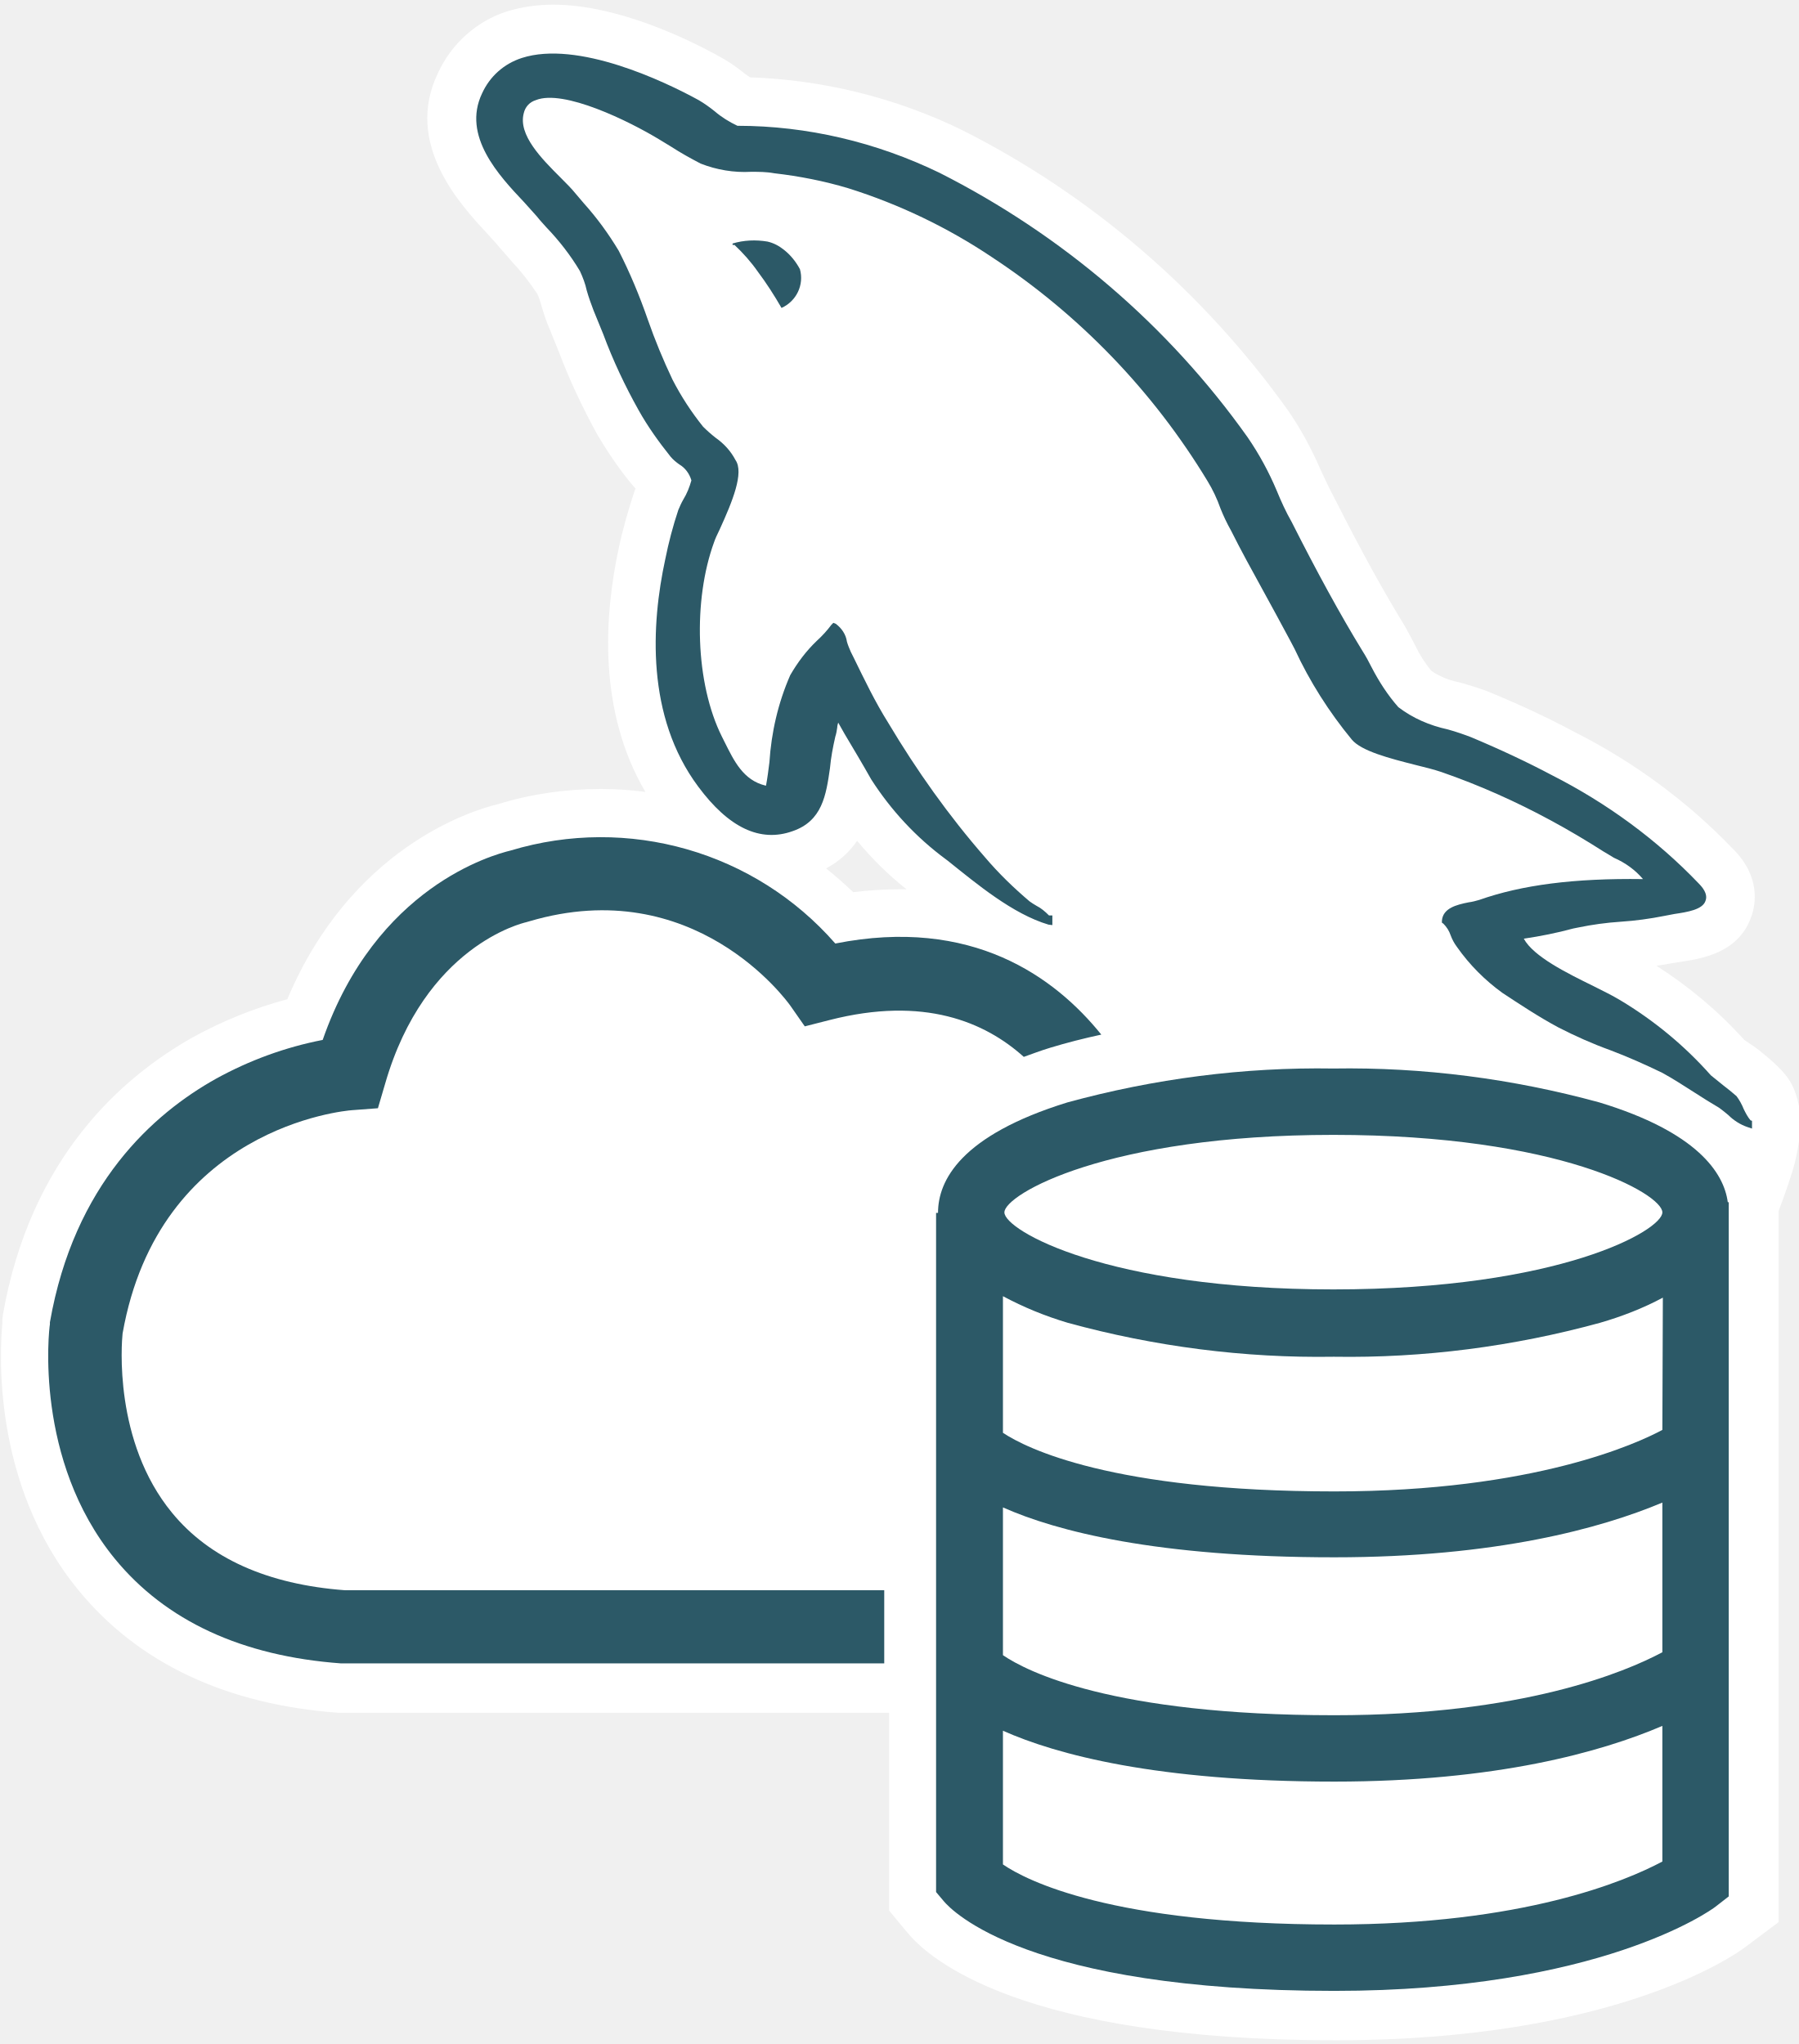
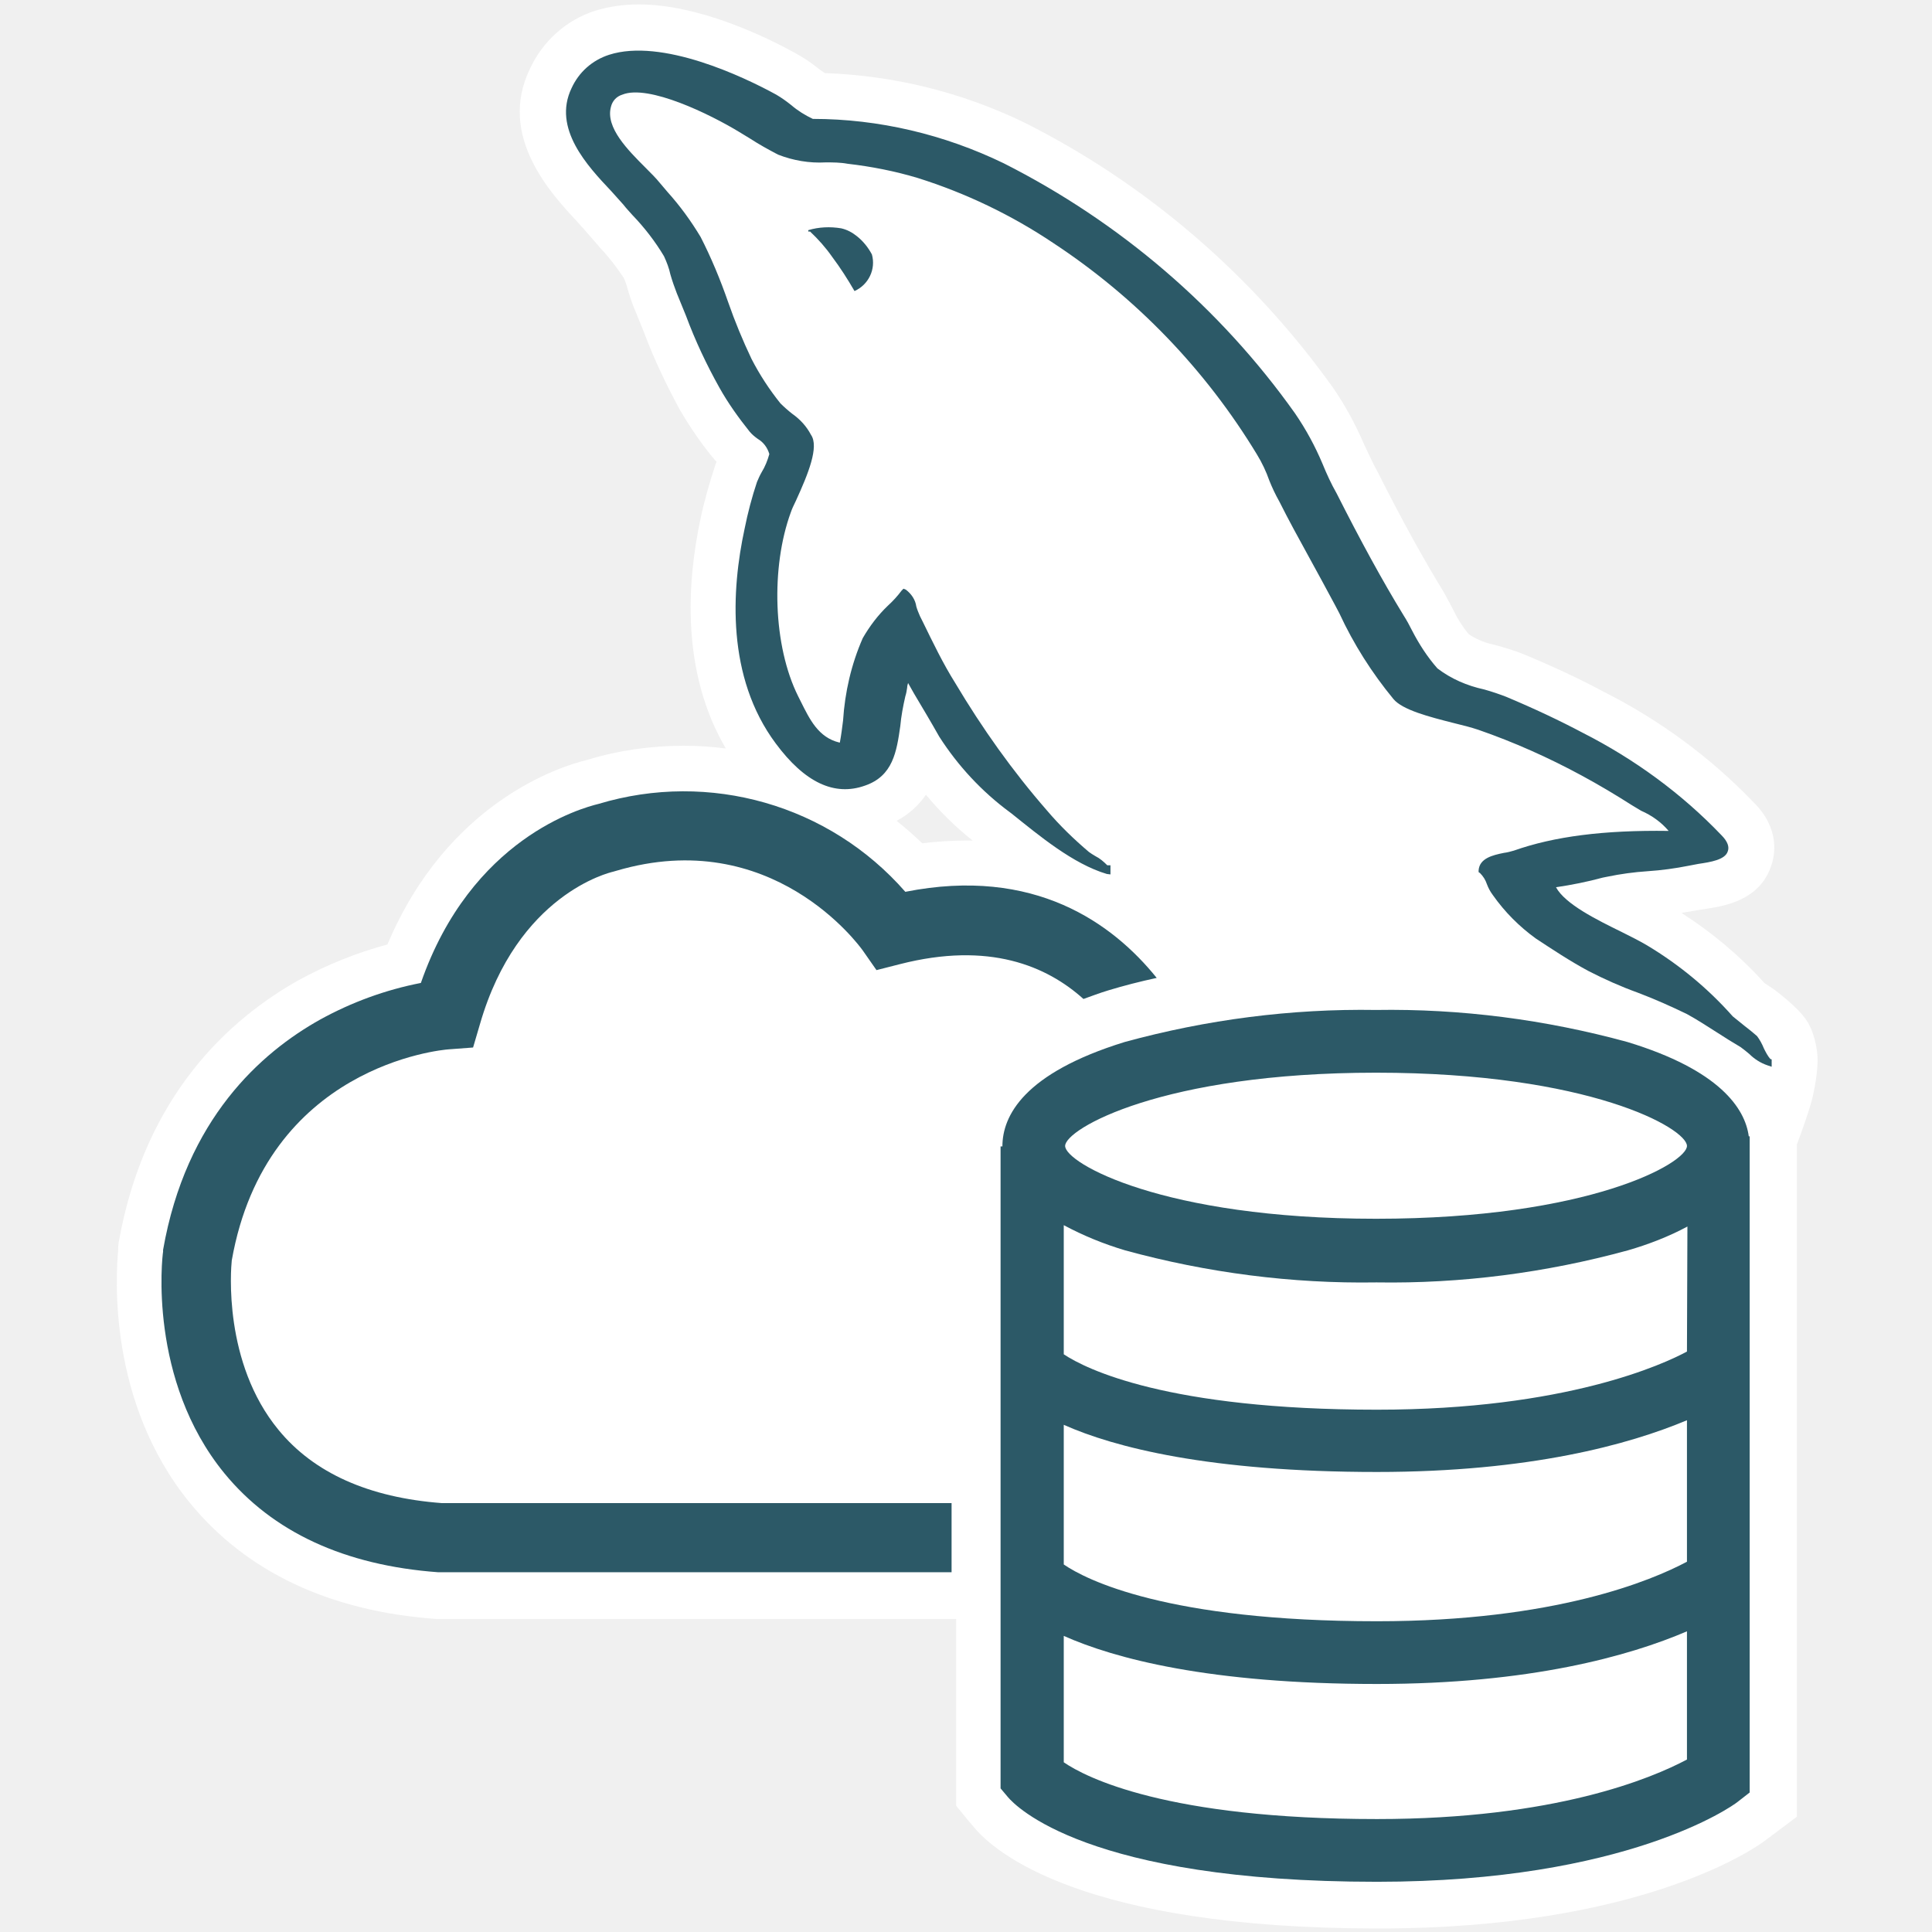
- <svg xmlns="http://www.w3.org/2000/svg" version="1.1" id="Layer_1" x="0px" y="0px" viewBox="0 0 37.13 42" style="enable-background:new 0 0 37.13 42;" xml:space="preserve" height="400" width="352">
-   <style type="text/css">	.st0{fill:#FFFFFF;}	.st1{fill:none;}	.st2{fill:#2C5967;}</style>
-   <g>
-     <g>
-       <path class="st0" d="M27.54,41.5c-6.45,0-8.17-1.69-8.45-2.03l-0.27-0.33v-4.4H7.04c-2.23-0.16-3.91-0.95-5.05-2.35    c-1.86-2.27-1.45-5.2-1.45-5.23c0.53-3.09,2.29-4.65,3.68-5.43c0.65-0.36,1.35-0.62,2.07-0.79c1.22-3.15,3.66-3.86,4.14-3.97    c0.62-0.19,1.29-0.29,1.96-0.29c0.76,0,1.51,0.12,2.21,0.36c-0.2-0.17-0.39-0.39-0.58-0.64c-1.19-1.6-1.07-3.66-0.76-5.09    c0.07-0.36,0.17-0.72,0.29-1.07c0.05-0.12,0.09-0.21,0.14-0.3c0.02-0.03,0.03-0.05,0.04-0.08c-0.11-0.09-0.17-0.15-0.23-0.22    c-0.28-0.34-0.52-0.69-0.73-1.05c-0.3-0.53-0.56-1.08-0.77-1.65L11.8,6.5c-0.06-0.15-0.12-0.31-0.16-0.47    c-0.03-0.11-0.07-0.22-0.11-0.32c-0.15-0.24-0.36-0.52-0.6-0.76c-0.11-0.12-0.17-0.18-0.23-0.26c-0.05-0.06-0.11-0.13-0.18-0.2    C9.92,3.84,8.93,2.79,9.5,1.61c0.21-0.47,0.62-0.83,1.12-0.99c0.24-0.08,0.51-0.12,0.8-0.12c1.18,0,2.54,0.64,3.24,1.02    c0.15,0.09,0.28,0.18,0.41,0.28c0.09,0.07,0.18,0.13,0.28,0.19c1.47,0.02,2.95,0.38,4.27,1.02c2.6,1.31,4.86,3.25,6.55,5.61    c0.26,0.38,0.47,0.78,0.65,1.19c0.09,0.19,0.18,0.4,0.29,0.61c0.54,1.07,1.01,1.93,1.44,2.63c0.08,0.13,0.14,0.25,0.2,0.37    c0.13,0.25,0.27,0.48,0.45,0.69c0.24,0.17,0.5,0.28,0.78,0.34c0.24,0.07,0.42,0.13,0.57,0.19c0.63,0.26,1.19,0.52,1.72,0.81    c1.17,0.59,2.23,1.38,3.14,2.32c0.36,0.36,0.31,0.7,0.25,0.88c-0.15,0.46-0.67,0.54-1.01,0.6l-0.22,0.04    c-0.31,0.06-0.63,0.11-0.95,0.13c-0.28,0.02-0.55,0.06-0.82,0.11l-0.07,0.02c0.17,0.09,0.33,0.17,0.46,0.24l0.17,0.09    c0.18,0.09,0.34,0.17,0.47,0.25c0.74,0.44,1.4,0.99,1.98,1.64l0.48,0.38c0.25,0.21,0.31,0.32,0.33,0.36    c0.1,0.18,0.13,0.43,0.14,0.51c0.01,0.28-0.09,0.71-0.1,0.76c-0.06,0.25-0.27,0.82-0.35,1.04v14.5l-0.48,0.36    C35.6,39.74,33.18,41.5,27.54,41.5z M18.56,18.75c0.93,0,1.79,0.2,2.57,0.59v-0.02c-0.67-0.29-1.3-0.8-1.82-1.22l-0.08-0.07    c-0.67-0.5-1.23-1.09-1.67-1.79c0,0,0,0,0-0.01c-0.11,0.51-0.34,1.04-1.03,1.27c-0.19,0.07-0.39,0.1-0.59,0.1    c-0.03,0-0.07,0-0.1,0c0.58,0.33,1.11,0.75,1.58,1.24C17.81,18.78,18.19,18.75,18.56,18.75z" />
-       <path class="st0" d="M11.42,1c1.09,0,2.41,0.64,3,0.96c0.11,0.07,0.22,0.14,0.33,0.23c0.14,0.12,0.3,0.22,0.47,0.3    c1.45,0.01,2.87,0.34,4.17,0.97c2.53,1.27,4.71,3.15,6.36,5.46c0.23,0.35,0.43,0.71,0.6,1.1c0.1,0.21,0.2,0.43,0.31,0.65    c0.51,1.01,1,1.91,1.46,2.66c0.07,0.11,0.13,0.23,0.19,0.34c0.14,0.3,0.33,0.58,0.55,0.82c0.3,0.23,0.65,0.38,1.02,0.46    c0.18,0.05,0.35,0.1,0.48,0.16c0.62,0.26,1.16,0.51,1.68,0.79c1.12,0.57,2.15,1.32,3.02,2.23c0.14,0.14,0.18,0.26,0.14,0.36    c-0.06,0.19-0.37,0.23-0.64,0.27l-0.21,0.04c-0.3,0.06-0.6,0.1-0.9,0.12c-0.3,0.02-0.59,0.06-0.88,0.12l-0.1,0.02    c-0.34,0.09-0.68,0.16-1.02,0.21c0.2,0.37,0.89,0.71,1.44,0.98c0.2,0.1,0.4,0.2,0.55,0.29c0.7,0.42,1.33,0.94,1.87,1.55l0.26,0.21    c0.1,0.07,0.27,0.22,0.27,0.22s0.18,0.15,0.22,0.22c0.04,0.06,0.07,0.21,0.07,0.29c0.01,0.16-0.05,0.47-0.09,0.62    c-0.07,0.27-0.36,1.07-0.36,1.07v14.34l-0.27,0.21C35.31,39.34,33,41,27.54,41c-6.34,0-7.9-1.66-8.06-1.85l-0.16-0.19v-4.72H7.04    c-2.05-0.15-3.62-0.88-4.67-2.16c-1.67-2.05-1.36-4.73-1.34-4.84V27.2c0.5-2.86,2.14-4.31,3.43-5.03c0.69-0.38,1.43-0.65,2.2-0.8    c1.1-3.16,3.51-3.83,3.88-3.91c0.61-0.18,1.23-0.27,1.85-0.27c1.83,0,3.6,0.78,4.84,2.19c0.48-0.09,0.92-0.14,1.33-0.14    c1.3,0,2.3,0.42,3.07,0.98v-1.26c-0.74-0.22-1.48-0.84-2.08-1.32l-0.04-0.03c-0.61-0.45-1.13-1.01-1.54-1.65    c-0.18-0.32-0.36-0.62-0.55-0.94L17.3,14.8c-0.01,0.03-0.01,0.07-0.02,0.1c-0.01,0.06-0.02,0.13-0.04,0.19    c-0.05,0.21-0.09,0.43-0.11,0.65c-0.08,0.56-0.16,1.09-0.77,1.3c-0.14,0.05-0.29,0.08-0.43,0.08c-0.52,0-1.02-0.34-1.52-1    c-1.08-1.45-0.96-3.35-0.68-4.69c0.07-0.34,0.16-0.68,0.27-1.02c0.03-0.07,0.06-0.14,0.1-0.21c0.08-0.12,0.13-0.26,0.17-0.4    c-0.04-0.14-0.13-0.25-0.25-0.33c-0.06-0.05-0.12-0.1-0.18-0.16c-0.25-0.3-0.47-0.62-0.66-0.96c-0.28-0.5-0.53-1.03-0.73-1.57    l-0.2-0.49c-0.06-0.13-0.11-0.27-0.14-0.41c-0.04-0.14-0.08-0.27-0.14-0.4c-0.2-0.33-0.43-0.63-0.69-0.9    c-0.07-0.08-0.13-0.14-0.2-0.23c-0.07-0.09-0.16-0.18-0.26-0.29C10.31,3.52,9.53,2.7,9.95,1.82c0.16-0.35,0.46-0.61,0.82-0.73    C10.98,1.03,11.19,1,11.42,1 M11.42,0c-0.35,0-0.67,0.05-0.96,0.14C9.84,0.34,9.32,0.8,9.04,1.41c-0.71,1.47,0.47,2.73,1.04,3.34    l0.07,0.08c0.06,0.06,0.11,0.12,0.15,0.17c0.08,0.09,0.15,0.17,0.22,0.25l0.01,0.01l0.03,0.04c0.2,0.21,0.37,0.43,0.53,0.67    c0.03,0.06,0.05,0.13,0.07,0.19c0.05,0.18,0.11,0.37,0.19,0.55l0.19,0.47c0.21,0.56,0.48,1.13,0.78,1.68    c0.23,0.39,0.48,0.76,0.77,1.1l0.02,0.02l0.01,0.01c-0.01,0.01-0.01,0.03-0.02,0.04l-0.01,0.03l-0.01,0.03    c-0.12,0.37-0.23,0.75-0.31,1.13c-0.3,1.4-0.43,3.36,0.55,5.03c-0.3-0.04-0.61-0.06-0.92-0.06c-0.71,0-1.43,0.1-2.11,0.31    c-0.59,0.14-3.05,0.92-4.36,4.03c-0.67,0.18-1.32,0.44-1.94,0.78c-1.48,0.83-3.36,2.49-3.93,5.73l-0.01,0.09v0.07    c-0.05,0.54-0.24,3.32,1.57,5.53c1.23,1.5,3.04,2.36,5.37,2.53l0.04,0h0.04h11.28v3.72v0.36l0.23,0.28l0.16,0.19    c0.43,0.52,2.33,2.21,8.83,2.21c5.7,0,8.2-1.73,8.46-1.93l0.28-0.21l0.4-0.3v-0.5V24.9c0.11-0.29,0.28-0.77,0.34-1.02    c0.03-0.13,0.13-0.58,0.11-0.91c0-0.04-0.03-0.42-0.2-0.72c-0.04-0.07-0.13-0.22-0.44-0.49c-0.01-0.01-0.2-0.17-0.31-0.25    L36,21.37c-0.53-0.59-1.14-1.1-1.81-1.53c0.12-0.02,0.24-0.04,0.36-0.06l0.19-0.03c0.38-0.06,1.16-0.18,1.41-0.94    c0.08-0.22,0.2-0.81-0.39-1.39c-0.93-0.97-2.04-1.79-3.27-2.41c-0.52-0.28-1.1-0.55-1.75-0.82c-0.17-0.07-0.37-0.13-0.58-0.19    l-0.04-0.01l-0.04-0.01c-0.19-0.04-0.38-0.12-0.54-0.23c-0.13-0.16-0.24-0.33-0.33-0.52c-0.08-0.16-0.15-0.28-0.22-0.41    c-0.43-0.7-0.9-1.55-1.43-2.6c-0.12-0.22-0.21-0.42-0.3-0.61c-0.18-0.42-0.41-0.85-0.68-1.24c-1.75-2.45-4.07-4.45-6.74-5.79    c-1.36-0.66-2.86-1.03-4.36-1.08c-0.03-0.02-0.07-0.05-0.1-0.07c-0.15-0.12-0.3-0.23-0.46-0.32C14.16,0.68,12.71,0,11.42,0    L11.42,0z M17.05,17.83c0.28-0.15,0.49-0.35,0.64-0.57c0.3,0.36,0.64,0.7,1.02,1c-0.04,0-0.09,0-0.13,0    c-0.32,0-0.64,0.02-0.97,0.06C17.42,18.14,17.24,17.98,17.05,17.83L17.05,17.83z" />
+ <svg xmlns="http://www.w3.org/2000/svg" width="400" height="400" viewBox="0 0 400 400">
+   <g id="Group">
+     <g id="g1">
+       <path id="Path" fill="#ffffff" stroke="none" d="M 285.085 394.344 C 223.938 394.344 207.632 378.323 204.977 375.099 L 202.417 371.971 L 202.417 330.258 L 90.741 330.258 C 69.6 328.741 53.673 321.252 42.866 307.98 C 25.232 286.459 29.119 258.682 29.119 258.398 C 34.144 229.104 50.829 214.315 64.006 206.921 C 70.169 203.508 76.805 201.043 83.63 199.431 C 95.196 169.569 118.328 162.838 122.879 161.795 C 128.756 159.994 135.108 159.046 141.46 159.046 C 148.665 159.046 155.775 160.183 162.411 162.458 C 160.515 160.847 158.714 158.761 156.912 156.391 C 145.631 141.223 146.769 121.694 149.708 108.137 C 150.371 104.724 151.319 101.311 152.457 97.993 C 152.931 96.855 153.31 96.002 153.784 95.149 C 153.974 94.865 154.068 94.675 154.163 94.391 C 153.12 93.537 152.552 92.968 151.983 92.305 C 149.328 89.082 147.053 85.764 145.062 82.351 C 142.218 77.326 139.753 72.112 137.762 66.708 L 135.866 62.537 C 135.298 61.115 134.729 59.598 134.35 58.081 C 134.065 57.039 133.686 55.996 133.307 55.048 C 131.885 52.772 129.894 50.118 127.619 47.843 C 126.576 46.705 126.007 46.136 125.438 45.378 C 124.964 44.809 124.395 44.145 123.732 43.482 C 118.044 37.32 108.658 27.365 114.062 16.179 C 116.053 11.723 119.94 8.31 124.68 6.793 C 126.955 6.035 129.515 5.656 132.264 5.656 C 143.451 5.656 156.344 11.723 162.98 15.326 C 164.402 16.179 165.634 17.032 166.867 17.98 C 167.72 18.644 168.573 19.212 169.521 19.781 C 183.457 19.971 197.488 23.384 210.002 29.451 C 234.65 41.87 256.075 60.262 272.097 82.635 C 274.562 86.238 276.553 90.03 278.259 93.917 C 279.112 95.718 279.966 97.709 281.008 99.699 C 286.128 109.843 290.583 117.996 294.66 124.632 C 295.418 125.865 295.987 127.002 296.556 128.14 C 297.788 130.51 299.116 132.691 300.822 134.681 C 303.097 136.293 305.562 137.336 308.217 137.905 C 310.492 138.568 312.198 139.137 313.62 139.706 C 319.593 142.171 324.902 144.636 329.926 147.385 C 341.018 152.978 351.067 160.468 359.694 169.379 C 363.107 172.792 362.633 176.015 362.064 177.722 C 360.642 182.082 355.712 182.841 352.489 183.41 L 350.403 183.789 C 347.465 184.358 344.431 184.832 341.397 185.021 C 338.743 185.211 336.183 185.59 333.623 186.064 L 332.96 186.254 C 334.572 187.107 336.088 187.865 337.321 188.529 L 338.932 189.382 C 340.639 190.235 342.156 190.994 343.388 191.752 C 350.403 195.924 356.66 201.138 362.159 207.3 L 366.709 210.902 C 369.079 212.893 369.648 213.936 369.838 214.315 C 370.786 216.022 371.07 218.392 371.165 219.15 C 371.26 221.804 370.312 225.881 370.217 226.355 C 369.648 228.725 367.657 234.129 366.899 236.214 L 366.899 373.677 L 362.348 377.09 C 361.495 377.659 338.553 394.344 285.085 394.344 Z M 199.953 178.67 C 208.769 178.67 216.922 180.566 224.317 184.263 L 224.317 184.073 C 217.965 181.324 211.992 176.489 207.063 172.507 L 206.304 171.844 C 199.953 167.104 194.644 161.51 190.472 154.874 C 190.472 154.874 190.472 154.874 190.472 154.779 C 189.43 159.614 187.249 164.639 180.708 166.819 C 178.907 167.483 177.01 167.767 175.114 167.767 C 174.83 167.767 174.451 167.767 174.166 167.767 C 179.665 170.896 184.689 174.877 189.145 179.523 C 192.842 178.954 196.445 178.67 199.953 178.67 Z" />
+       <path id="path1" fill="#ffffff" stroke="none" d="M 132.264 10.396 C 142.597 10.396 155.111 16.463 160.705 19.497 C 161.747 20.161 162.79 20.824 163.833 21.677 C 165.16 22.815 166.677 23.763 168.289 24.521 C 182.035 24.616 195.497 27.745 207.821 33.717 C 231.806 45.757 252.473 63.58 268.115 85.479 C 270.296 88.797 272.192 92.21 273.803 95.907 C 274.751 97.898 275.699 99.984 276.742 102.069 C 281.577 111.645 286.222 120.177 290.583 127.287 C 291.247 128.33 291.816 129.467 292.385 130.51 C 293.712 133.354 295.513 136.009 297.599 138.284 C 300.443 140.464 303.761 141.886 307.268 142.645 C 308.975 143.119 310.587 143.593 311.819 144.162 C 317.697 146.626 322.816 148.996 327.746 151.651 C 338.364 157.055 348.128 164.165 356.376 172.792 C 357.703 174.119 358.082 175.257 357.703 176.205 C 357.134 178.006 354.196 178.385 351.636 178.764 L 349.645 179.144 C 346.801 179.712 343.957 180.092 341.113 180.281 C 338.269 180.471 335.52 180.85 332.77 181.419 L 331.822 181.608 C 328.599 182.462 325.376 183.125 322.152 183.599 C 324.048 187.107 330.59 190.33 335.804 192.89 C 337.7 193.838 339.596 194.786 341.018 195.639 C 347.654 199.621 353.627 204.55 358.746 210.333 L 361.211 212.324 C 362.159 212.988 363.771 214.41 363.771 214.41 C 363.771 214.41 365.477 215.832 365.856 216.496 C 366.235 217.064 366.52 218.486 366.52 219.245 C 366.615 220.762 366.046 223.701 365.667 225.123 C 365.003 227.682 362.254 235.266 362.254 235.266 L 362.254 371.213 L 359.694 373.203 C 358.746 373.867 336.847 389.604 285.085 389.604 C 224.98 389.604 210.191 373.867 208.674 372.066 L 207.158 370.264 L 207.158 325.518 L 90.741 325.518 C 71.306 324.096 56.422 317.175 46.468 305.041 C 30.636 285.606 33.575 260.199 33.765 259.156 L 33.765 258.777 C 38.505 231.664 54.052 217.918 66.282 211.092 C 72.823 207.489 79.838 204.93 87.138 203.508 C 97.566 173.55 120.414 167.199 123.921 166.44 C 129.704 164.734 135.582 163.88 141.46 163.88 C 158.809 163.88 175.588 171.275 187.344 184.642 C 191.894 183.789 196.066 183.315 199.953 183.315 C 212.277 183.315 221.757 187.297 229.057 192.605 L 229.057 180.66 C 222.041 178.575 215.026 172.697 209.338 168.147 L 208.959 167.862 C 203.176 163.596 198.246 158.287 194.359 152.22 C 192.653 149.186 190.946 146.342 189.145 143.308 L 188.008 141.223 C 187.913 141.507 187.913 141.886 187.818 142.171 C 187.723 142.74 187.628 143.403 187.439 143.972 C 186.965 145.963 186.586 148.048 186.396 150.134 C 185.637 155.443 184.879 160.468 179.096 162.458 C 177.769 162.932 176.347 163.217 175.02 163.217 C 170.09 163.217 165.35 159.994 160.61 153.737 C 150.371 139.99 151.509 121.978 154.163 109.274 C 154.827 106.051 155.68 102.828 156.723 99.605 C 157.007 98.941 157.292 98.277 157.671 97.614 C 158.429 96.476 158.903 95.149 159.283 93.822 C 158.903 92.494 158.05 91.452 156.912 90.693 C 156.344 90.219 155.775 89.745 155.206 89.176 C 152.836 86.332 150.75 83.299 148.949 80.075 C 146.295 75.335 143.925 70.311 142.029 65.191 L 140.133 60.546 C 139.564 59.314 139.09 57.987 138.805 56.659 C 138.426 55.332 138.047 54.1 137.478 52.867 C 135.582 49.739 133.402 46.895 130.937 44.335 C 130.273 43.577 129.704 43.008 129.041 42.155 C 128.377 41.301 127.524 40.448 126.576 39.405 C 121.741 34.286 114.346 26.512 118.328 18.17 C 119.845 14.852 122.689 12.387 126.102 11.249 C 128.093 10.68 130.083 10.396 132.264 10.396 M 132.264 0.916 C 128.946 0.916 125.912 1.39 123.163 2.243 C 117.285 4.139 112.356 8.5 109.701 14.283 C 102.97 28.219 114.157 40.164 119.56 45.947 L 120.224 46.705 C 120.793 47.274 121.267 47.843 121.646 48.317 C 122.405 49.17 123.068 49.928 123.732 50.687 L 123.827 50.782 L 124.111 51.161 C 126.007 53.152 127.619 55.237 129.135 57.513 C 129.42 58.081 129.609 58.745 129.799 59.314 C 130.273 61.02 130.842 62.821 131.6 64.528 L 133.402 68.984 C 135.392 74.292 137.952 79.696 140.796 84.91 C 142.977 88.608 145.347 92.115 148.096 95.339 L 148.285 95.528 L 148.38 95.623 C 148.285 95.718 148.285 95.907 148.191 96.002 L 148.096 96.287 L 148.001 96.571 C 146.863 100.079 145.821 103.681 145.062 107.284 C 142.218 120.556 140.986 139.137 150.276 154.969 C 147.432 154.59 144.493 154.4 141.555 154.4 C 134.824 154.4 127.998 155.348 121.551 157.339 C 115.958 158.666 92.637 166.061 80.218 195.544 C 73.866 197.251 67.704 199.716 61.826 202.939 C 47.795 210.807 29.973 226.545 24.569 257.26 L 24.474 258.114 L 24.474 258.777 C 24 263.897 22.199 290.252 39.358 311.203 C 51.019 325.423 68.178 333.576 90.267 335.188 L 90.646 335.188 L 91.025 335.188 L 197.962 335.188 L 197.962 370.454 L 197.962 373.867 L 200.142 376.521 L 201.659 378.323 C 205.736 383.252 223.748 399.274 285.369 399.274 C 339.406 399.274 363.107 382.873 365.572 380.977 L 368.226 378.986 L 372.018 376.142 L 372.018 371.402 L 372.018 236.973 C 373.061 234.224 374.673 229.673 375.242 227.303 C 375.526 226.071 376.474 221.804 376.284 218.676 C 376.284 218.297 376 214.694 374.388 211.85 C 374.009 211.187 373.156 209.765 370.217 207.205 C 370.122 207.11 368.321 205.593 367.278 204.835 L 365.287 203.508 C 360.263 197.914 354.48 193.079 348.128 189.003 C 349.266 188.813 350.403 188.624 351.541 188.434 L 353.342 188.15 C 356.945 187.581 364.339 186.443 366.709 179.238 C 367.468 177.153 368.605 171.559 363.012 166.061 C 354.196 156.865 343.673 149.091 332.012 143.214 C 327.082 140.559 321.584 137.999 315.421 135.44 C 313.81 134.776 311.914 134.207 309.923 133.639 L 309.544 133.544 L 309.165 133.449 C 307.363 133.07 305.562 132.311 304.045 131.269 C 302.813 129.752 301.77 128.14 300.917 126.339 C 300.158 124.822 299.495 123.684 298.831 122.452 C 294.755 115.816 290.299 107.758 285.274 97.803 C 284.137 95.718 283.284 93.822 282.43 92.02 C 280.724 88.039 278.544 83.962 275.984 80.265 C 259.393 57.039 237.399 38.078 212.087 25.375 C 199.194 19.118 184.974 15.61 170.754 15.136 C 170.469 14.946 170.09 14.662 169.806 14.472 C 168.384 13.335 166.961 12.292 165.445 11.439 C 158.24 7.362 144.493 0.916 132.264 0.916 L 132.264 0.916 Z M 185.637 169.948 C 188.292 168.526 190.283 166.63 191.705 164.544 C 194.549 167.957 197.772 171.18 201.375 174.024 C 200.995 174.024 200.521 174.024 200.142 174.024 C 197.109 174.024 194.075 174.214 190.946 174.593 C 189.145 172.887 187.439 171.37 185.637 169.948 L 185.637 169.948 Z" />
    </g>
-     <g>
-       <path class="st1" d="M20.7,31.03v3.05c0.49,0.33,2.26,1.24,6.84,1.24c3.89,0,6-0.89,6.77-1.3v-3.08    c-1.26,0.53-3.43,1.13-6.77,1.13C23.86,32.06,21.8,31.51,20.7,31.03z" />
-       <path class="st1" d="M27.52,26.52c4.67,0,6.79-1.22,6.79-1.59c0-0.37-2.12-1.6-6.79-1.6s-6.79,1.22-6.79,1.6    C20.73,25.3,22.86,26.52,27.52,26.52z" />
-       <path class="st1" d="M27.53,27.91c-1.85,0.03-3.7-0.21-5.49-0.7c-0.46-0.14-0.91-0.32-1.34-0.55v2.82    c0.49,0.32,2.26,1.21,6.84,1.21c4.13,0,6.27-0.99,6.77-1.27l0.01-2.73c-0.42,0.21-0.85,0.39-1.3,0.52    C31.23,27.7,29.38,27.94,27.53,27.91z" />
-       <path class="st1" d="M20.7,35.64v2.76c0.49,0.33,2.26,1.24,6.84,1.24c3.89,0,6-0.89,6.77-1.3v-2.79    c-1.26,0.54-3.43,1.15-6.77,1.15C23.86,36.69,21.8,36.14,20.7,35.64z" />
-       <path class="st2" d="M7.27,22.82l0.53-0.04l0.15-0.51c0.82-2.84,2.83-3.31,2.91-3.33l0.07-0.02c3.39-1,5.3,1.63,5.38,1.74    l0.3,0.43l0.51-0.13c1.95-0.5,3.21,0.04,4.01,0.76c0.17-0.06,0.35-0.13,0.55-0.19c0.33-0.1,0.68-0.19,1.05-0.27    c-0.96-1.19-2.67-2.44-5.49-1.88c-1.66-1.9-4.28-2.65-6.7-1.92c-0.37,0.09-2.78,0.75-3.88,3.91c-0.77,0.15-1.51,0.42-2.2,0.8    c-1.29,0.72-2.93,2.17-3.43,5.03v0.04c-0.02,0.11-0.33,2.8,1.34,4.84c1.05,1.28,2.62,2.01,4.67,2.16h11.21v-1.51H7.12    c-1.6-0.12-2.8-0.66-3.57-1.6c-1.21-1.47-1.04-3.51-1.02-3.7C3.28,23.18,7.11,22.83,7.27,22.82z" />
-       <path class="st2" d="M16.18,5.06c-0.1-0.08-0.21-0.14-0.34-0.17c-0.24-0.04-0.49-0.03-0.72,0.04v0.03h0.04    c0.18,0.17,0.34,0.35,0.48,0.55c0.18,0.24,0.34,0.49,0.49,0.75c0.31-0.14,0.47-0.48,0.38-0.8C16.43,5.31,16.32,5.17,16.18,5.06z" />
-       <path class="st2" d="M36.13,23.03c-0.06-0.07-0.1-0.15-0.14-0.23c-0.04-0.1-0.09-0.19-0.15-0.27c-0.09-0.08-0.18-0.15-0.27-0.22    l-0.26-0.21c-0.54-0.61-1.17-1.13-1.87-1.55c-0.15-0.09-0.35-0.19-0.55-0.29c-0.55-0.27-1.24-0.61-1.44-0.98    c0.34-0.05,0.69-0.12,1.02-0.21l0.1-0.02c0.29-0.06,0.58-0.1,0.88-0.12c0.3-0.02,0.6-0.06,0.9-0.12l0.21-0.04    c0.27-0.04,0.58-0.09,0.64-0.27c0.04-0.1,0-0.22-0.14-0.36c-0.87-0.91-1.9-1.66-3.02-2.23c-0.51-0.27-1.06-0.53-1.68-0.79    c-0.13-0.05-0.3-0.11-0.48-0.16c-0.37-0.08-0.72-0.23-1.02-0.46c-0.22-0.25-0.4-0.53-0.55-0.82c-0.06-0.12-0.12-0.23-0.19-0.34    c-0.46-0.75-0.95-1.65-1.46-2.66c-0.12-0.21-0.22-0.43-0.31-0.65c-0.16-0.38-0.36-0.75-0.6-1.1c-1.64-2.31-3.83-4.18-6.36-5.46    c-1.3-0.63-2.73-0.97-4.17-0.97c-0.17-0.08-0.33-0.18-0.47-0.3c-0.1-0.08-0.21-0.16-0.33-0.23c-0.71-0.39-2.5-1.24-3.65-0.87    c-0.37,0.12-0.66,0.38-0.82,0.73c-0.42,0.88,0.35,1.7,0.87,2.25c0.1,0.11,0.19,0.21,0.26,0.29c0.07,0.09,0.13,0.15,0.2,0.23    c0.26,0.27,0.5,0.58,0.69,0.9c0.06,0.13,0.11,0.26,0.14,0.4c0.04,0.14,0.09,0.28,0.14,0.41l0.2,0.49c0.2,0.54,0.45,1.07,0.73,1.57    c0.19,0.34,0.42,0.66,0.66,0.96c0.05,0.06,0.11,0.11,0.18,0.16c0.12,0.07,0.21,0.19,0.25,0.33c-0.04,0.14-0.09,0.27-0.17,0.4    c-0.04,0.07-0.07,0.14-0.1,0.21c-0.11,0.33-0.2,0.67-0.27,1.02c-0.29,1.34-0.4,3.24,0.68,4.69c0.63,0.85,1.28,1.16,1.95,0.92    c0.61-0.21,0.69-0.74,0.77-1.3c0.02-0.22,0.06-0.43,0.11-0.65c0.02-0.06,0.03-0.12,0.04-0.19c0-0.03,0.01-0.07,0.02-0.1l0.13,0.23    c0.19,0.32,0.37,0.62,0.55,0.94c0.41,0.64,0.93,1.2,1.54,1.65l0.04,0.03c0.6,0.48,1.34,1.1,2.08,1.32L21.72,19V18.8h-0.07    c-0.08-0.08-0.16-0.15-0.26-0.2c-0.05-0.03-0.1-0.06-0.14-0.09c-0.33-0.28-0.64-0.58-0.92-0.91c-0.75-0.86-1.41-1.79-2-2.78    c-0.27-0.43-0.49-0.89-0.71-1.34l-0.06-0.12c-0.03-0.07-0.06-0.14-0.08-0.21c-0.02-0.15-0.11-0.28-0.23-0.37l-0.05-0.02    l-0.04,0.04c-0.09,0.12-0.19,0.23-0.3,0.33c-0.22,0.21-0.4,0.45-0.55,0.71c-0.25,0.57-0.39,1.18-0.43,1.8    c-0.02,0.16-0.04,0.32-0.07,0.48H15.8c-0.46-0.11-0.65-0.51-0.84-0.89l-0.06-0.12c-0.55-1.1-0.6-2.82-0.16-4.02    c0.02-0.06,0.06-0.15,0.11-0.25c0.27-0.59,0.51-1.18,0.33-1.44c-0.1-0.19-0.24-0.34-0.41-0.46c-0.09-0.07-0.18-0.15-0.26-0.23    c-0.24-0.3-0.45-0.62-0.63-0.97c-0.19-0.4-0.36-0.81-0.51-1.24c-0.17-0.49-0.37-0.97-0.6-1.42c-0.21-0.35-0.45-0.68-0.72-0.98    L11.88,3.9c-0.08-0.1-0.19-0.21-0.31-0.33c-0.39-0.39-0.88-0.88-0.76-1.33c0.03-0.13,0.12-0.23,0.25-0.27    c0.57-0.23,1.92,0.43,2.56,0.82c0.08,0.05,0.15,0.09,0.23,0.14c0.2,0.13,0.4,0.24,0.61,0.35c0.33,0.13,0.69,0.19,1.04,0.17    c0.16,0,0.32,0,0.48,0.03c0.52,0.06,1.03,0.16,1.53,0.31c1.05,0.33,2.05,0.81,2.96,1.42c1.81,1.19,3.33,2.77,4.45,4.62    c0.11,0.18,0.2,0.37,0.27,0.57c0.06,0.15,0.13,0.3,0.22,0.46c0.2,0.4,0.42,0.8,0.64,1.2c0.19,0.35,0.39,0.71,0.57,1.05l0.1,0.19    c0.31,0.67,0.71,1.3,1.18,1.87c0.2,0.24,0.79,0.39,1.3,0.52c0.21,0.05,0.4,0.1,0.55,0.15c0.78,0.27,1.54,0.61,2.26,1    c0.37,0.2,0.74,0.42,1.1,0.65c0.05,0.03,0.12,0.07,0.2,0.12c0.23,0.1,0.44,0.25,0.6,0.44c-1.42-0.02-2.5,0.12-3.38,0.43    c-0.07,0.02-0.14,0.04-0.22,0.05c-0.25,0.05-0.53,0.12-0.55,0.38v0.04l0.03,0.02c0.07,0.07,0.12,0.15,0.15,0.24    c0.03,0.08,0.07,0.16,0.13,0.24c0.26,0.37,0.58,0.69,0.94,0.95c0.35,0.23,0.74,0.49,1.15,0.71c0.35,0.18,0.71,0.34,1.07,0.47    c0.37,0.14,0.73,0.3,1.08,0.47c0.22,0.12,0.45,0.27,0.67,0.41c0.17,0.11,0.33,0.21,0.5,0.31c0.07,0.05,0.13,0.1,0.19,0.15    c0.11,0.11,0.25,0.2,0.4,0.25l0.09,0.03v-0.16L36.13,23.03z" />
-       <path class="st2" d="M33.01,22.66c-1.79-0.49-3.64-0.73-5.49-0.7c-1.85-0.03-3.7,0.21-5.49,0.7c-2.2,0.68-2.67,1.61-2.67,2.28    h-0.04v14.02l0.16,0.19C19.64,39.34,21.2,41,27.54,41c5.46,0,7.77-1.66,7.87-1.74l0.27-0.21V24.72h-0.02    C35.58,24.11,35.02,23.27,33.01,22.66z M27.52,23.33c4.67,0,6.79,1.22,6.79,1.6c0,0.37-2.12,1.59-6.79,1.59    c-4.67,0-6.79-1.22-6.79-1.59C20.73,24.56,22.85,23.33,27.52,23.33z M34.31,38.33c-0.77,0.41-2.88,1.3-6.77,1.3    c-4.59,0-6.36-0.91-6.84-1.24v-2.76c1.1,0.49,3.17,1.05,6.84,1.05c3.34,0,5.51-0.61,6.77-1.15V38.33z M34.31,34.01    c-0.77,0.41-2.88,1.3-6.77,1.3c-4.59,0-6.36-0.91-6.84-1.24v-3.05c1.1,0.49,3.17,1.03,6.84,1.03c3.34,0,5.51-0.6,6.77-1.13V34.01z     M34.31,29.42c-0.5,0.27-2.64,1.27-6.77,1.27c-4.58,0-6.36-0.89-6.84-1.21v-2.82c0.43,0.23,0.87,0.41,1.34,0.55    c1.79,0.49,3.64,0.73,5.49,0.7c1.85,0.03,3.7-0.21,5.49-0.7c0.45-0.13,0.89-0.3,1.3-0.52L34.31,29.42z" />
+     <g id="g2">
+       <path id="path2" fill="none" stroke="none" d="M 220.24 295.086 L 220.24 324.001 C 224.886 327.13 241.665 335.757 285.085 335.757 C 321.963 335.757 341.966 327.319 349.266 323.432 L 349.266 294.233 C 337.321 299.258 316.749 304.946 285.085 304.946 C 250.198 304.851 230.668 299.637 220.24 295.086 Z" />
+       <path id="path3" fill="none" stroke="none" d="M 284.895 252.331 C 329.168 252.331 349.266 240.765 349.266 237.257 C 349.266 233.75 329.168 222.089 284.895 222.089 C 240.623 222.089 220.525 233.655 220.525 237.257 C 220.525 240.765 240.717 252.331 284.895 252.331 Z" />
+       <path id="path4" fill="none" stroke="none" d="M 284.99 265.508 C 267.452 265.793 249.913 263.517 232.944 258.872 C 228.583 257.545 224.317 255.838 220.24 253.658 L 220.24 280.392 C 224.886 283.426 241.665 291.863 285.085 291.863 C 324.238 291.863 344.526 282.478 349.266 279.823 L 349.361 253.942 C 345.379 255.933 341.302 257.64 337.036 258.872 C 320.067 263.517 302.528 265.793 284.99 265.508 Z" />
+       <path id="path5" fill="none" stroke="none" d="M 220.24 338.79 L 220.24 364.956 C 224.886 368.084 241.665 376.711 285.085 376.711 C 321.963 376.711 341.966 368.274 349.266 364.387 L 349.266 337.937 C 337.321 343.056 316.749 348.839 285.085 348.839 C 250.198 348.744 230.668 343.53 220.24 338.79 Z" />
+       <path id="path6" fill="#2c5967" stroke="none" d="M 92.921 217.254 L 97.946 216.875 L 99.368 212.04 C 107.141 185.116 126.197 180.66 126.955 180.471 L 127.619 180.281 C 159.757 170.801 177.864 195.734 178.622 196.777 L 181.466 200.853 L 186.301 199.621 C 204.788 194.881 216.733 200 224.317 206.826 C 225.928 206.257 227.635 205.593 229.531 205.025 C 232.659 204.076 235.977 203.223 239.485 202.465 C 230.384 191.183 214.173 179.333 187.439 184.642 C 171.702 166.63 146.863 159.52 123.921 166.44 C 120.414 167.293 97.566 173.55 87.138 203.508 C 79.838 204.93 72.823 207.489 66.282 211.092 C 54.052 217.918 38.505 231.664 33.765 258.777 L 33.765 259.156 C 33.575 260.199 30.636 285.701 46.468 305.041 C 56.422 317.175 71.306 324.096 90.741 325.518 L 197.014 325.518 L 197.014 311.203 L 91.499 311.203 C 76.331 310.065 64.954 304.946 57.655 296.034 C 46.184 282.099 47.795 262.759 47.985 260.958 C 55.095 220.667 91.404 217.349 92.921 217.254 Z" />
+       <path id="path7" fill="#2c5967" stroke="none" d="M 177.39 48.886 C 176.442 48.127 175.399 47.558 174.166 47.274 C 171.891 46.895 169.521 46.99 167.341 47.653 L 167.341 47.938 L 167.72 47.938 C 169.426 49.549 170.943 51.256 172.27 53.152 C 173.977 55.427 175.494 57.797 176.916 60.262 C 179.855 58.935 181.371 55.711 180.518 52.678 C 179.76 51.256 178.717 49.928 177.39 48.886 Z" />
+       <path id="path8" fill="#2c5967" stroke="none" d="M 366.52 219.245 C 365.951 218.581 365.572 217.823 365.193 217.064 C 364.813 216.116 364.339 215.263 363.771 214.505 C 362.917 213.746 362.064 213.083 361.211 212.419 L 358.746 210.428 C 353.627 204.645 347.654 199.716 341.018 195.734 C 339.596 194.881 337.7 193.933 335.804 192.985 C 330.59 190.425 324.048 187.202 322.152 183.694 C 325.376 183.22 328.694 182.556 331.822 181.703 L 332.77 181.514 C 335.52 180.945 338.269 180.566 341.113 180.376 C 343.957 180.186 346.801 179.807 349.645 179.238 L 351.636 178.859 C 354.196 178.48 357.134 178.006 357.703 176.299 C 358.082 175.351 357.703 174.214 356.376 172.887 C 348.128 164.26 338.364 157.149 327.746 151.746 C 322.911 149.186 317.697 146.721 311.819 144.256 C 310.587 143.782 308.975 143.214 307.268 142.74 C 303.761 141.981 300.443 140.559 297.599 138.379 C 295.513 136.009 293.807 133.354 292.385 130.605 C 291.816 129.467 291.247 128.424 290.583 127.382 C 286.222 120.271 281.577 111.739 276.742 102.164 C 275.605 100.173 274.657 98.088 273.803 96.002 C 272.287 92.4 270.391 88.892 268.115 85.574 C 252.568 63.675 231.806 45.947 207.821 33.812 C 195.497 27.839 181.94 24.616 168.289 24.616 C 166.677 23.858 165.16 22.91 163.833 21.772 C 162.885 21.014 161.842 20.255 160.705 19.592 C 153.974 15.894 137.004 7.836 126.102 11.344 C 122.594 12.482 119.845 14.946 118.328 18.264 C 114.346 26.607 121.646 34.381 126.576 39.595 C 127.524 40.638 128.377 41.586 129.041 42.344 C 129.704 43.197 130.273 43.766 130.937 44.525 C 133.402 47.084 135.677 50.023 137.478 53.057 C 138.047 54.289 138.521 55.522 138.805 56.849 C 139.184 58.176 139.658 59.503 140.133 60.736 L 142.029 65.381 C 143.925 70.5 146.295 75.525 148.949 80.265 C 150.75 83.488 152.931 86.522 155.206 89.366 C 155.68 89.935 156.249 90.409 156.912 90.883 C 158.05 91.546 158.903 92.684 159.283 94.011 C 158.903 95.339 158.429 96.571 157.671 97.803 C 157.292 98.467 157.007 99.131 156.723 99.794 C 155.68 102.923 154.827 106.146 154.163 109.464 C 151.414 122.168 150.371 140.18 160.61 153.926 C 166.582 161.984 172.744 164.923 179.096 162.648 C 184.879 160.657 185.637 155.633 186.396 150.324 C 186.586 148.238 186.965 146.247 187.439 144.162 C 187.628 143.593 187.723 143.024 187.818 142.36 C 187.818 142.076 187.913 141.697 188.008 141.412 L 189.24 143.593 C 191.041 146.626 192.748 149.471 194.454 152.504 C 198.341 158.572 203.271 163.88 209.054 168.147 L 209.433 168.431 C 215.121 172.981 222.136 178.859 229.152 180.945 L 229.91 181.04 L 229.91 179.144 L 229.246 179.144 C 228.488 178.385 227.73 177.722 226.782 177.248 C 226.308 176.963 225.834 176.679 225.454 176.394 C 222.326 173.74 219.387 170.896 216.733 167.767 C 209.622 159.614 203.365 150.798 197.772 141.412 C 195.212 137.336 193.127 132.975 191.041 128.709 L 190.472 127.571 C 190.188 126.908 189.904 126.244 189.714 125.58 C 189.524 124.158 188.671 122.926 187.534 122.073 L 187.06 121.883 L 186.68 122.262 C 185.827 123.4 184.879 124.443 183.836 125.391 C 181.751 127.382 180.044 129.657 178.622 132.122 C 176.252 137.525 174.925 143.308 174.546 149.186 C 174.356 150.703 174.166 152.22 173.882 153.737 L 173.787 153.737 C 169.426 152.694 167.625 148.902 165.824 145.299 L 165.255 144.162 C 160.041 133.733 159.567 117.427 163.738 106.051 C 163.928 105.482 164.307 104.629 164.781 103.681 C 167.341 98.088 169.616 92.494 167.91 90.03 C 166.961 88.228 165.634 86.806 164.023 85.669 C 163.169 85.005 162.316 84.247 161.558 83.488 C 159.283 80.644 157.292 77.611 155.585 74.292 C 153.784 70.5 152.172 66.614 150.75 62.537 C 149.139 57.892 147.243 53.341 145.062 49.075 C 143.071 45.757 140.796 42.629 138.236 39.785 L 136.625 37.888 C 135.866 36.94 134.824 35.898 133.686 34.76 C 129.989 31.063 125.343 26.417 126.481 22.151 C 126.765 20.919 127.619 19.971 128.851 19.592 C 134.255 17.411 147.053 23.668 153.12 27.365 C 153.879 27.839 154.542 28.219 155.301 28.693 C 157.197 29.925 159.093 30.968 161.084 32.011 C 164.212 33.243 167.625 33.812 170.943 33.622 C 172.46 33.622 173.977 33.622 175.494 33.907 C 180.423 34.476 185.258 35.424 189.998 36.846 C 199.953 39.974 209.433 44.525 218.06 50.308 C 235.219 61.589 249.629 76.568 260.247 94.106 C 261.29 95.813 262.143 97.614 262.806 99.51 C 263.375 100.932 264.039 102.354 264.892 103.871 C 266.788 107.663 268.874 111.455 270.959 115.247 C 272.761 118.565 274.657 121.978 276.363 125.201 L 277.311 127.002 C 280.25 133.354 284.042 139.327 288.498 144.73 C 290.394 147.006 295.987 148.428 300.822 149.66 C 302.813 150.134 304.614 150.608 306.036 151.082 C 313.431 153.642 320.636 156.865 327.461 160.562 C 330.969 162.458 334.477 164.544 337.89 166.724 C 338.364 167.009 339.027 167.388 339.786 167.862 C 341.966 168.81 343.957 170.232 345.474 172.033 C 332.012 171.844 321.773 173.171 313.431 176.11 C 312.767 176.299 312.103 176.489 311.345 176.584 C 308.975 177.058 306.32 177.722 306.131 180.186 L 306.131 180.566 L 306.415 180.755 C 307.079 181.419 307.553 182.177 307.837 183.03 C 308.122 183.789 308.501 184.547 309.07 185.306 C 311.535 188.813 314.568 191.847 317.981 194.312 C 321.299 196.492 324.996 198.957 328.883 201.043 C 332.201 202.749 335.614 204.266 339.027 205.499 C 342.535 206.826 345.948 208.343 349.266 209.954 C 351.351 211.092 353.532 212.514 355.618 213.841 C 357.229 214.884 358.746 215.832 360.358 216.78 C 361.021 217.254 361.59 217.728 362.159 218.202 C 363.202 219.245 364.529 220.098 365.951 220.572 L 366.804 220.856 L 366.804 219.34 L 366.52 219.245 Z" />
+       <path id="path9" fill="#2c5967" stroke="none" d="M 336.942 215.737 C 319.972 211.092 302.434 208.817 284.895 209.101 C 267.357 208.817 249.818 211.092 232.849 215.737 C 211.992 222.184 207.537 231 207.537 237.352 L 207.158 237.352 L 207.158 370.264 L 208.674 372.066 C 210.191 373.867 224.98 389.604 285.085 389.604 C 336.847 389.604 358.746 373.867 359.694 373.109 L 362.254 371.118 L 362.254 235.266 L 362.064 235.266 C 361.306 229.483 355.997 221.52 336.942 215.737 Z M 284.895 222.089 C 329.168 222.089 349.266 233.655 349.266 237.257 C 349.266 240.765 329.168 252.331 284.895 252.331 C 240.623 252.331 220.525 240.765 220.525 237.257 C 220.525 233.75 240.623 222.089 284.895 222.089 Z M 349.266 364.292 C 341.966 368.179 321.963 376.616 285.085 376.616 C 241.571 376.616 224.791 367.989 220.24 364.861 L 220.24 338.695 C 230.668 343.341 250.292 348.65 285.085 348.65 C 316.749 348.65 337.321 342.867 349.266 337.747 L 349.266 364.292 Z M 349.266 323.337 C 341.966 327.224 321.963 335.662 285.085 335.662 C 241.571 335.662 224.791 327.035 220.24 323.906 L 220.24 294.992 C 230.668 299.637 250.292 304.756 285.085 304.756 C 316.749 304.756 337.321 299.068 349.266 294.044 L 349.266 323.337 Z M 349.266 279.823 C 344.526 282.383 324.238 291.863 285.085 291.863 C 241.665 291.863 224.791 283.426 220.24 280.392 L 220.24 253.658 C 224.317 255.838 228.488 257.545 232.944 258.872 C 249.913 263.517 267.452 265.793 284.99 265.508 C 302.528 265.793 320.067 263.517 337.036 258.872 C 341.302 257.64 345.474 256.028 349.361 253.942 L 349.266 279.823 Z" />
    </g>
  </g>
</svg>
